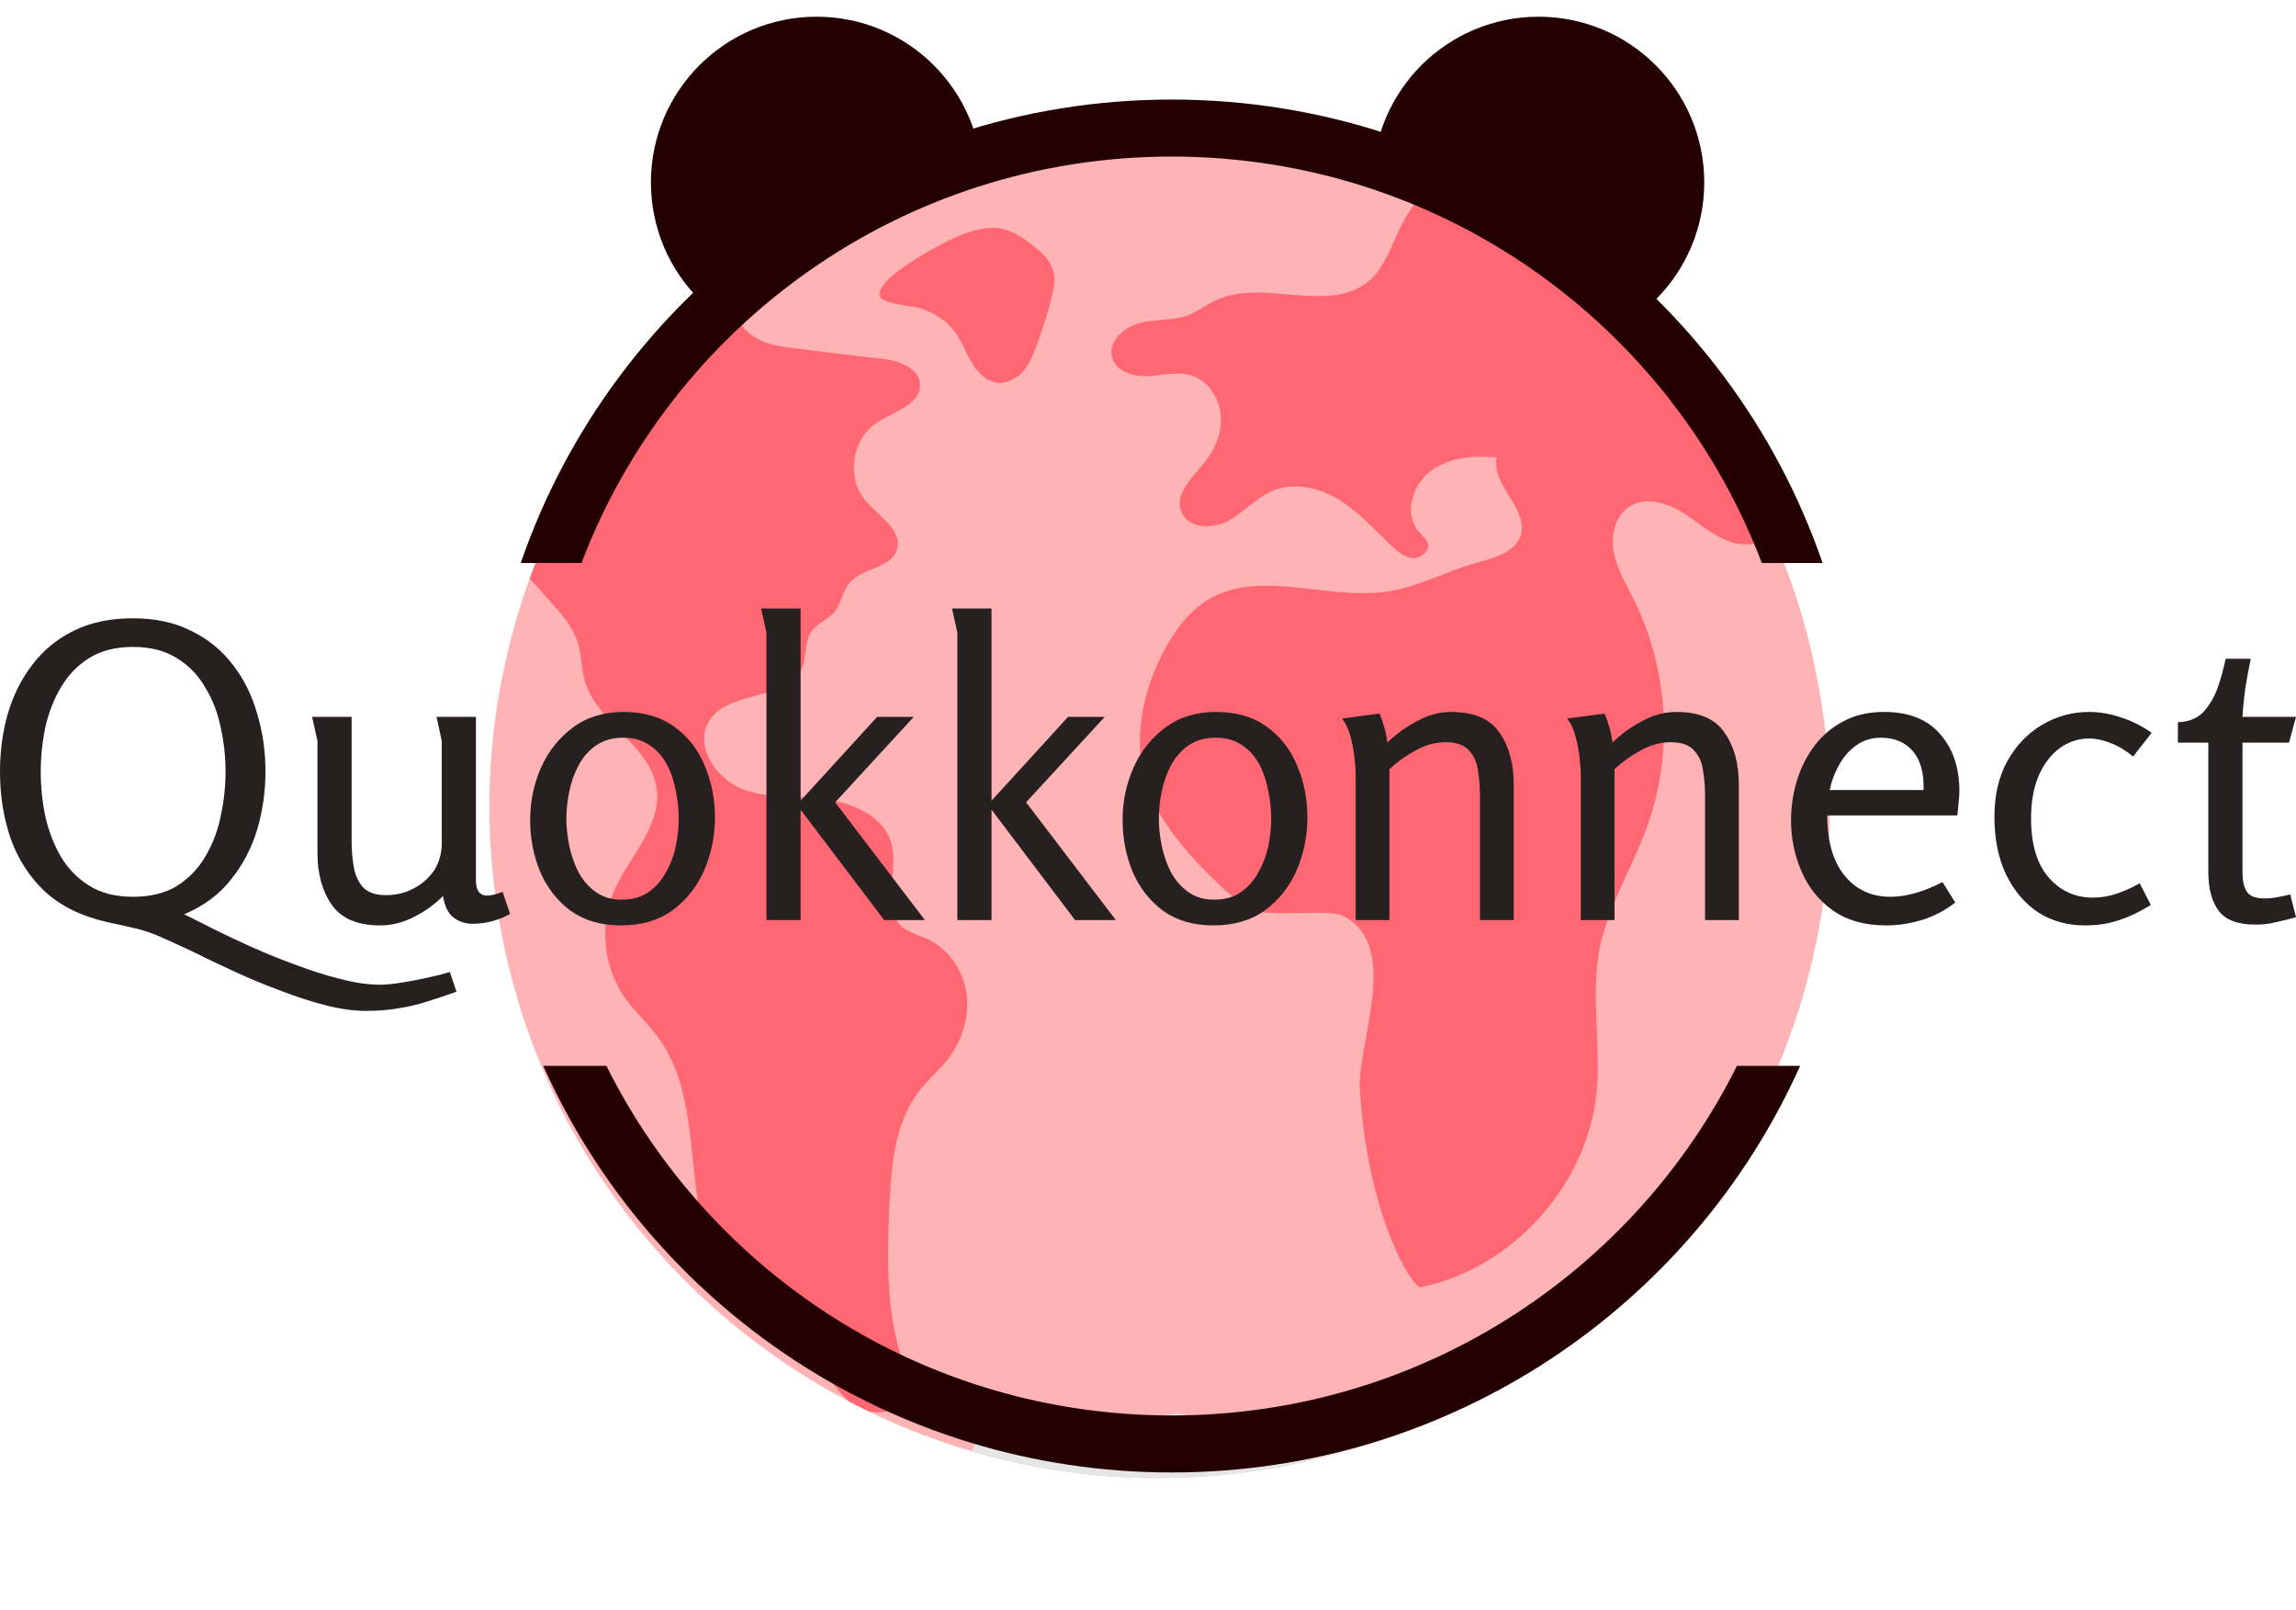
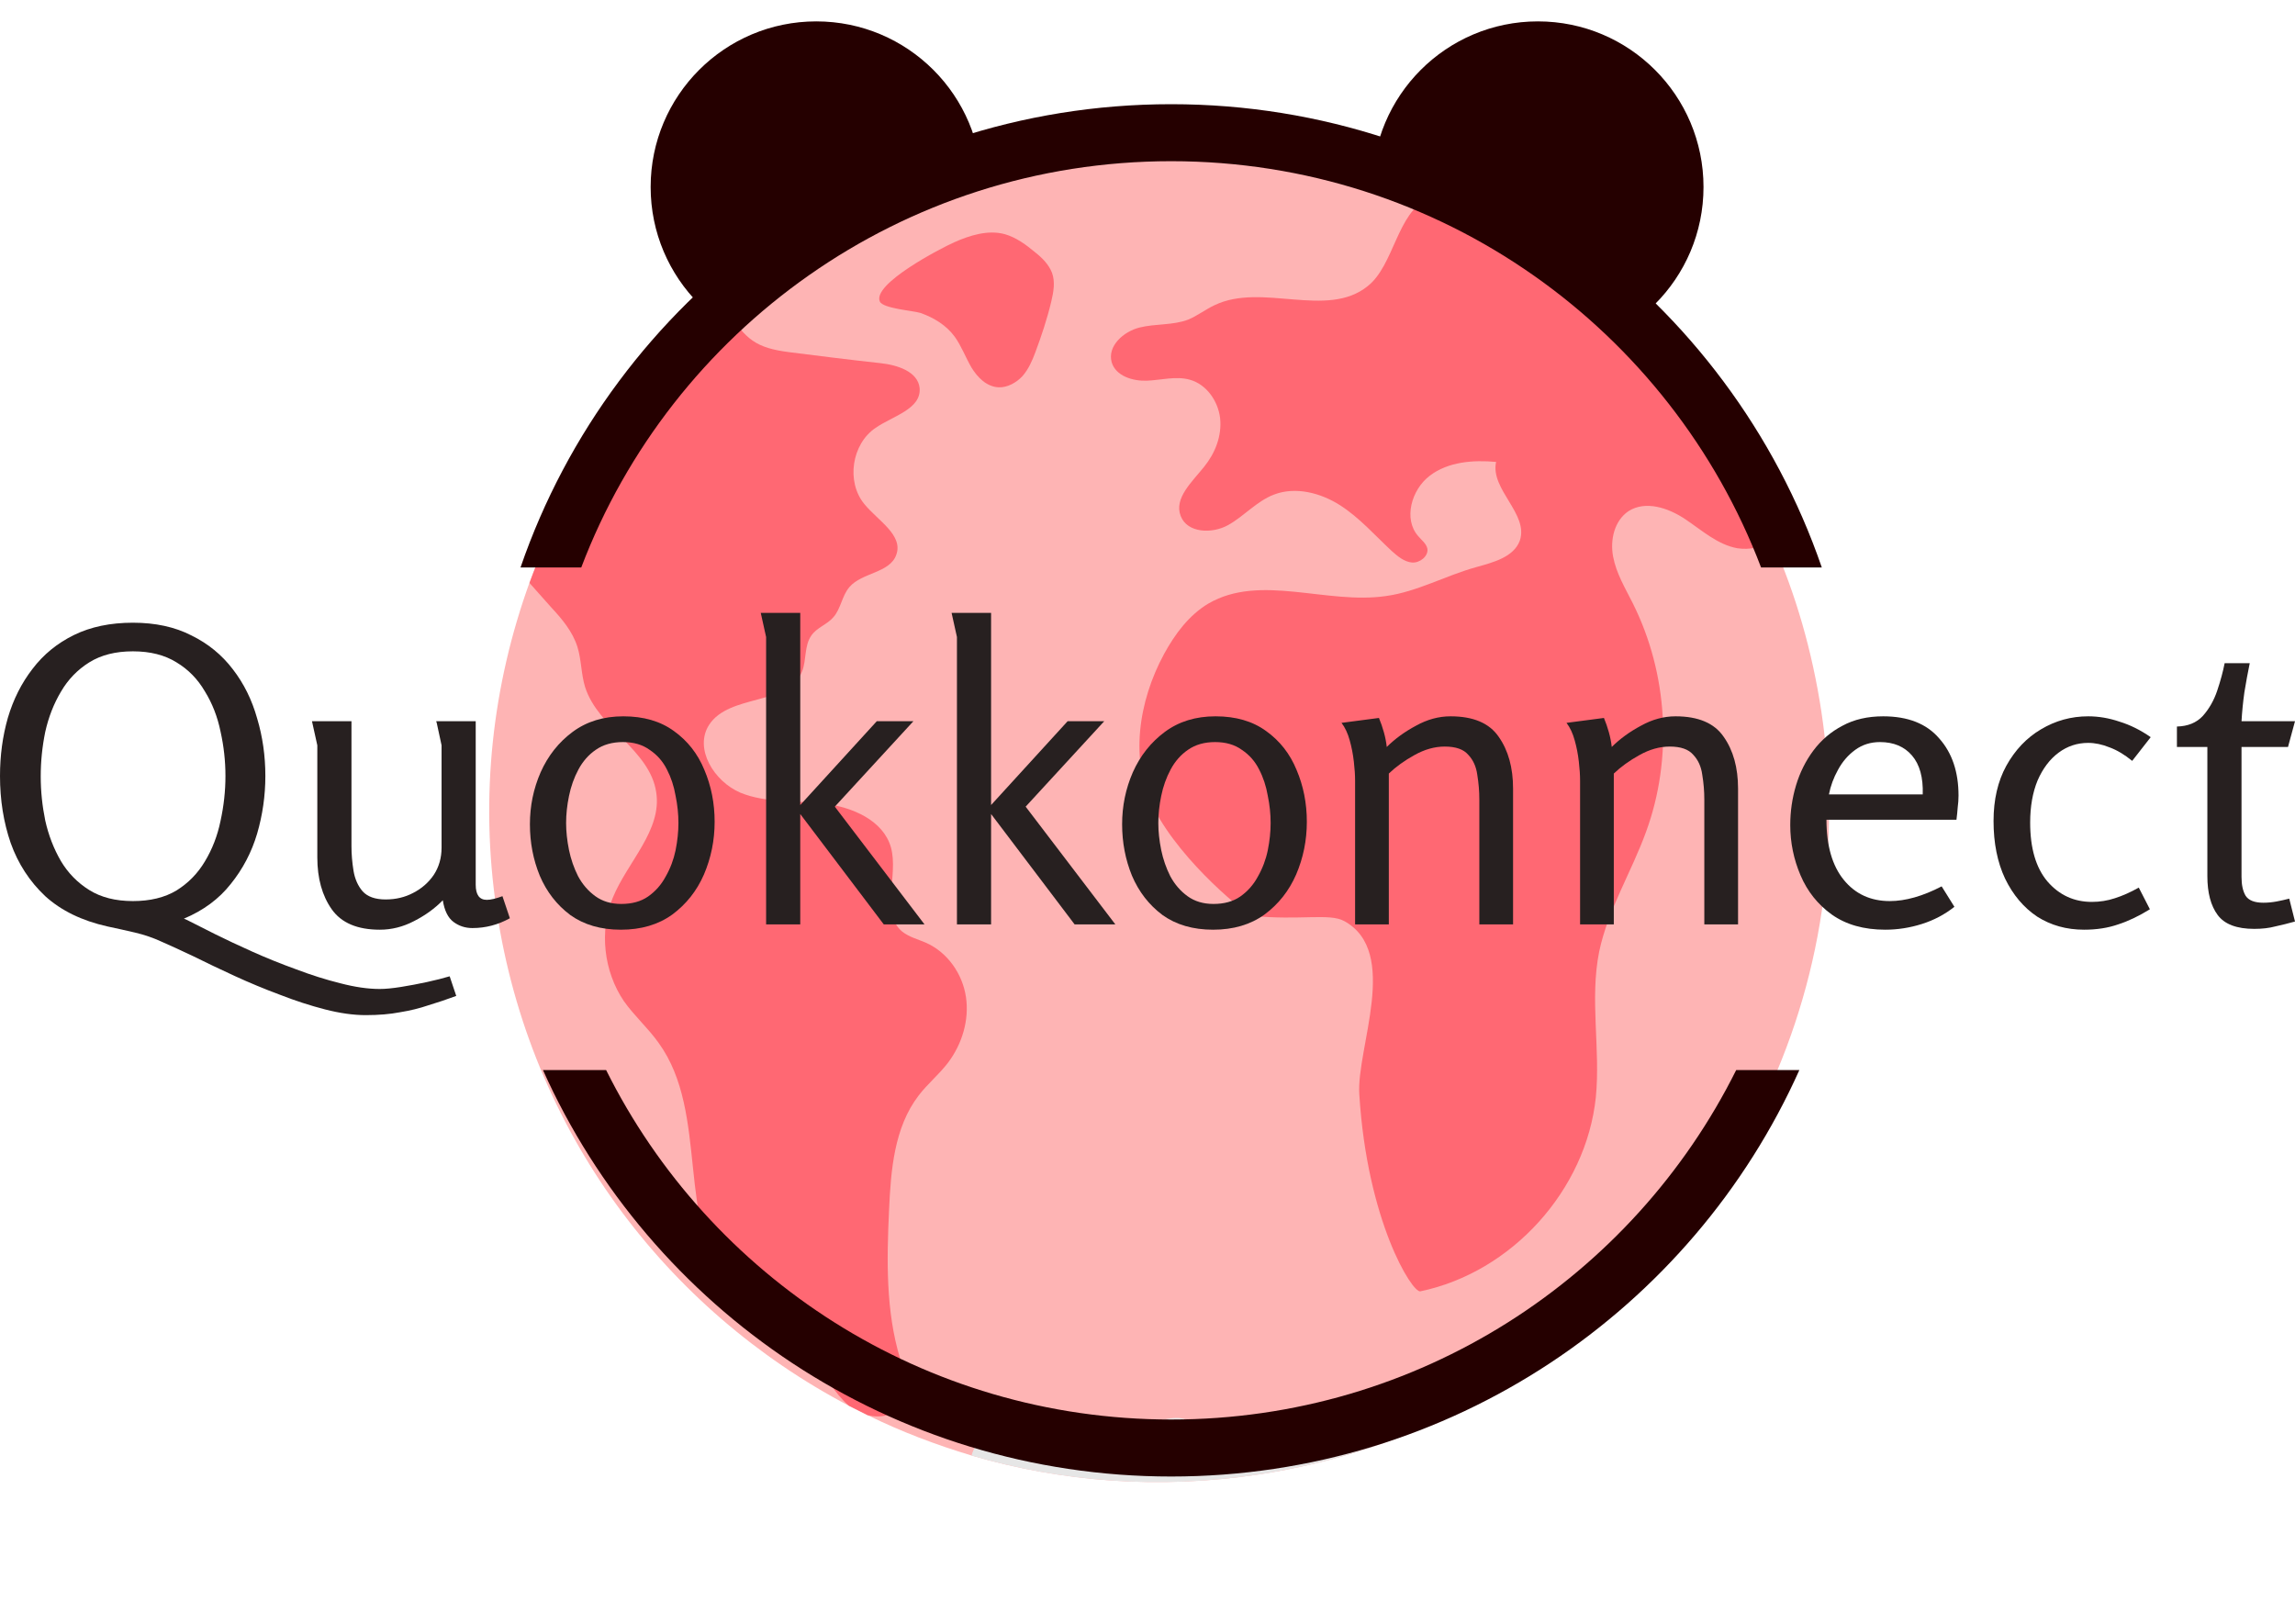
- <svg xmlns="http://www.w3.org/2000/svg" width="194" height="136" viewBox="0 0 194 136" fill="none">
-   <path d="M83 15.412C83 23.144 76.732 29.412 69 29.412C61.268 29.412 55 23.144 55 15.412C55 7.68 61.268 1.412 69 1.412C76.732 1.412 83 7.68 83 15.412Z" fill="#250000" />
-   <path d="M144 15.412C144 23.144 137.732 29.412 130 29.412C122.268 29.412 116 23.144 116 15.412C116 7.68 122.268 1.412 130 1.412C137.732 1.412 144 7.68 144 15.412Z" fill="#250000" />
-   <path d="M124.6 118.237C119.045 121.165 112.934 123.253 106.375 124.243C97.96 125.501 89.757 124.874 82.125 122.637C79.085 121.726 76.143 120.603 73.354 119.233C72.805 118.961 72.257 118.689 71.752 118.428C56.312 110.325 44.797 95.228 41.994 76.631C40.521 66.938 41.644 57.437 44.783 48.792C48.127 39.677 53.743 31.526 61.086 25.247C68.912 18.518 78.657 13.848 89.572 12.194C100.533 10.55 111.287 12.16 120.724 16.336C133.541 21.975 144.029 32.252 149.796 45.324C151.798 49.81 153.192 54.671 153.965 59.762C157.65 84.183 145.228 107.281 124.6 118.237Z" fill="#FEB4B4" />
-   <path d="M124.6 118.237C119.045 121.165 112.933 123.253 106.375 124.243C97.96 125.501 89.757 124.874 82.125 122.637C82.488 121.307 83.91 120.088 85.007 119.641C86.891 118.861 89.043 119.136 91.085 119.48C93.117 119.868 95.182 120.311 97.17 119.887C98.159 119.697 99.156 119.273 100.128 119.551C101.626 120.001 102.25 121.942 103.705 122.571C107.285 120.213 111.512 118.904 115.787 118.787C116.166 118.783 116.589 118.789 116.955 118.64C117.32 118.49 117.607 118.275 117.95 118.026C118.402 117.709 118.923 117.503 119.434 117.341C121.177 116.953 122.932 117.511 124.6 118.237Z" fill="#E6E6E6" />
-   <path d="M149.83 45.379C148.912 45.868 147.912 46.103 146.864 45.948C145.19 45.645 143.873 44.436 142.447 43.484C141.022 42.532 139.099 41.886 137.651 42.817C136.469 43.621 136.087 45.229 136.36 46.663C136.633 48.096 137.383 49.312 138.021 50.596C140.998 56.541 141.417 63.718 139.141 69.926C137.911 73.314 135.933 76.478 135.184 80.028C134.364 84.08 135.304 88.267 134.896 92.37C134.075 100.197 127.799 107.153 120.056 108.759C119.367 108.878 115.565 102.832 114.904 92.105C114.647 88.222 118.381 80.048 113.617 77.454C112.362 76.779 109.898 77.42 105.84 77.023C105.516 76.993 99.986 72.66 97.559 67.978C95.451 63.939 96.227 58.885 98.406 54.873C99.322 53.203 100.506 51.596 102.153 50.619C106.533 48.073 112.132 50.724 117.168 49.985C119.803 49.62 122.203 48.255 124.778 47.546C126.243 47.139 127.953 46.695 128.471 45.308C129.246 43.038 125.959 40.984 126.466 38.65C124.526 38.473 122.412 38.632 120.856 39.819C119.3 41.007 118.617 43.487 119.881 44.92C120.175 45.273 120.579 45.557 120.662 46.002C120.748 46.636 119.997 47.212 119.351 47.153C118.704 47.094 118.153 46.633 117.647 46.182C116.217 44.852 114.918 43.364 113.28 42.314C111.642 41.264 109.508 40.711 107.69 41.411C106.238 41.963 105.184 43.223 103.823 43.985C102.463 44.747 100.357 44.672 99.805 43.219C99.22 41.712 100.774 40.335 101.783 39.065C102.716 37.918 103.3 36.452 103.138 34.951C102.964 33.494 101.979 32.08 100.56 31.696C99.409 31.376 98.144 31.736 96.953 31.783C95.762 31.831 94.309 31.391 93.973 30.226C93.589 28.861 94.966 27.631 96.321 27.292C97.676 26.953 99.147 27.114 100.444 26.62C101.231 26.287 101.926 25.745 102.668 25.402C106.666 23.473 112.159 26.57 115.6 23.801C117.862 22.026 118.066 17.592 120.768 16.346C133.541 21.975 144.029 32.251 149.83 45.379Z" fill="#FF6873" />
-   <path d="M76.138 118.431C75.513 119.274 74.424 119.487 73.353 119.232C72.804 118.96 72.255 118.688 71.751 118.427C70.536 117.384 69.805 115.889 68.777 114.654C66.79 112.294 63.79 111.016 61.802 108.656C57.048 103.044 60.011 93.744 55.676 87.76C54.792 86.512 53.622 85.479 52.739 84.231C51.027 81.701 50.653 78.309 51.789 75.512C53.034 72.457 55.976 69.806 55.47 66.571C54.949 63.003 50.573 61.161 49.463 57.689C49.115 56.569 49.157 55.399 48.81 54.278C48.405 53.002 47.524 51.944 46.622 50.974C46.024 50.313 45.392 49.597 44.76 48.881C48.104 39.766 53.72 31.615 61.063 25.336C61.265 25.479 61.401 25.7 61.571 25.976C63.012 28.253 63.868 29.023 66.756 29.378C69.321 29.704 71.842 30.02 74.417 30.301C75.844 30.451 77.599 31.009 77.738 32.411C77.882 34.191 75.483 34.754 74.014 35.773C71.993 37.133 71.518 40.324 73.055 42.199C74.185 43.6 76.393 44.832 75.756 46.521C75.206 48.042 72.856 48.003 71.812 49.218C71.164 49.961 71.099 51.03 70.451 51.773C69.924 52.403 69.013 52.658 68.565 53.354C67.985 54.207 68.177 55.386 67.81 56.336C66.686 59.278 61.652 58.224 59.935 60.884C58.656 62.892 60.359 65.656 62.586 66.61C64.779 67.508 67.293 67.255 69.679 67.539C72.066 67.823 74.674 68.961 75.313 71.236C75.976 73.612 74.376 76.771 76.266 78.352C76.862 78.824 77.621 79.004 78.304 79.308C80.095 80.111 81.364 81.922 81.654 83.879C81.944 85.835 81.322 87.858 80.149 89.42C79.393 90.42 78.4 91.222 77.644 92.222C75.593 94.897 75.301 98.508 75.152 101.917C74.957 106.118 74.874 110.439 76.091 114.456C76.441 115.766 76.927 117.297 76.138 118.431Z" fill="#FF6873" />
-   <path d="M80.705 28.066C81.271 28.861 81.616 29.793 82.116 30.667C82.627 31.496 83.382 32.289 84.408 32.343C85.154 32.379 85.917 31.947 86.423 31.406C86.94 30.821 87.254 30.094 87.513 29.4C88.031 28.013 88.515 26.571 88.865 25.097C89.056 24.293 89.213 23.434 88.926 22.657C88.662 21.981 88.132 21.431 87.536 20.959C86.749 20.3 85.906 19.675 84.934 19.397C83.515 19.013 81.984 19.499 80.666 20.083C79.558 20.575 73.692 23.617 74.378 25.101C74.663 25.688 77.215 25.869 77.83 26.063C78.96 26.472 79.992 27.095 80.705 28.066Z" fill="#FF6873" />
-   <path d="M38.568 83.788C37.756 84.088 36.968 84.352 36.203 84.583C35.461 84.836 34.661 85.032 33.803 85.17C32.969 85.331 32.007 85.412 30.917 85.412C29.873 85.412 28.726 85.251 27.474 84.928C26.222 84.606 24.947 84.191 23.648 83.684C22.35 83.201 21.075 82.671 19.823 82.095C18.571 81.519 17.412 80.966 16.345 80.436C15.279 79.93 14.374 79.515 13.633 79.192C12.937 78.87 12.195 78.617 11.407 78.432C10.619 78.248 9.842 78.075 9.077 77.914C6.921 77.43 5.17 76.578 3.825 75.357C2.504 74.113 1.53 72.616 0.904 70.865C0.301 69.115 0 67.226 0 65.199C0 63.471 0.22 61.835 0.661 60.292C1.124 58.726 1.82 57.344 2.747 56.146C3.675 54.925 4.846 53.969 6.26 53.278C7.674 52.587 9.332 52.241 11.233 52.241C13.134 52.241 14.78 52.598 16.171 53.312C17.586 54.003 18.756 54.959 19.684 56.18C20.611 57.378 21.295 58.76 21.736 60.327C22.199 61.87 22.431 63.494 22.431 65.199C22.431 66.857 22.199 68.481 21.736 70.07C21.272 71.637 20.53 73.054 19.51 74.32C18.513 75.588 17.192 76.567 15.545 77.257C15.615 77.281 15.696 77.315 15.789 77.361C15.882 77.407 15.974 77.453 16.067 77.499C16.577 77.753 17.284 78.11 18.188 78.57C19.116 79.031 20.171 79.526 21.353 80.056C22.536 80.586 23.764 81.081 25.04 81.542C26.315 82.026 27.555 82.417 28.761 82.717C29.989 83.039 31.102 83.201 32.099 83.201C32.586 83.201 33.189 83.143 33.908 83.028C34.626 82.913 35.357 82.775 36.099 82.613C36.84 82.452 37.478 82.291 38.011 82.129L38.568 83.788ZM11.233 75.772C12.694 75.772 13.922 75.472 14.919 74.873C15.916 74.251 16.716 73.434 17.319 72.42C17.945 71.383 18.386 70.243 18.64 68.999C18.919 67.732 19.058 66.466 19.058 65.199C19.058 63.932 18.919 62.676 18.64 61.432C18.386 60.188 17.945 59.06 17.319 58.046C16.716 57.01 15.916 56.192 14.919 55.593C13.922 54.971 12.694 54.66 11.233 54.66C9.772 54.66 8.544 54.971 7.547 55.593C6.55 56.215 5.75 57.044 5.147 58.081C4.544 59.094 4.104 60.223 3.825 61.467C3.57 62.711 3.443 63.966 3.443 65.233C3.443 66.477 3.57 67.721 3.825 68.965C4.104 70.209 4.544 71.349 5.147 72.386C5.75 73.399 6.55 74.217 7.547 74.839C8.544 75.461 9.772 75.772 11.233 75.772Z" fill="#272020" />
-   <path d="M29.71 60.569V71.142C29.71 71.81 29.768 72.501 29.884 73.215C30 73.906 30.255 74.482 30.649 74.942C31.067 75.403 31.716 75.633 32.597 75.633C33.455 75.633 34.231 75.449 34.927 75.081C35.645 74.712 36.225 74.205 36.666 73.56C37.106 72.892 37.326 72.121 37.326 71.245V62.607C37.326 62.584 37.292 62.423 37.222 62.123C37.153 61.801 37.083 61.478 37.013 61.156C36.944 60.81 36.898 60.615 36.874 60.569H40.213V74.39C40.213 75.242 40.526 75.668 41.152 75.668C41.477 75.668 41.917 75.564 42.473 75.357L43.099 77.223C42.102 77.776 41.048 78.052 39.935 78.052C39.332 78.052 38.799 77.879 38.335 77.534C37.871 77.188 37.57 76.578 37.431 75.703C36.758 76.394 35.947 76.981 34.996 77.465C34.069 77.949 33.107 78.19 32.11 78.19C30.209 78.19 28.852 77.615 28.041 76.463C27.23 75.311 26.824 73.848 26.824 72.075V62.607L26.372 60.569H29.71Z" fill="#272020" />
-   <path d="M52.48 78.19C50.788 78.19 49.362 77.776 48.202 76.947C47.066 76.094 46.209 74.989 45.629 73.629C45.072 72.27 44.794 70.819 44.794 69.276C44.794 67.733 45.096 66.27 45.699 64.888C46.325 63.482 47.229 62.342 48.411 61.467C49.593 60.592 51.019 60.154 52.689 60.154C54.404 60.154 55.83 60.569 56.966 61.398C58.126 62.227 58.983 63.321 59.54 64.68C60.119 66.039 60.409 67.502 60.409 69.069C60.409 70.635 60.108 72.121 59.505 73.526C58.902 74.908 58.01 76.037 56.827 76.912C55.645 77.764 54.196 78.19 52.48 78.19ZM52.515 76.014C53.419 76.014 54.172 75.806 54.775 75.392C55.401 74.954 55.9 74.39 56.271 73.699C56.665 73.007 56.943 72.27 57.105 71.487C57.268 70.681 57.349 69.909 57.349 69.172C57.349 68.412 57.268 67.64 57.105 66.857C56.966 66.051 56.723 65.314 56.375 64.646C56.027 63.955 55.54 63.402 54.914 62.987C54.312 62.55 53.558 62.331 52.654 62.331C51.75 62.331 50.985 62.55 50.359 62.987C49.756 63.402 49.269 63.955 48.898 64.646C48.527 65.337 48.26 66.085 48.098 66.892C47.936 67.675 47.855 68.435 47.855 69.172C47.855 69.886 47.936 70.646 48.098 71.453C48.26 72.236 48.515 72.973 48.863 73.664C49.234 74.355 49.721 74.919 50.324 75.357C50.927 75.795 51.657 76.014 52.515 76.014Z" fill="#272020" />
-   <path d="M67.647 51.412V67.652L74.115 60.569H77.21L70.568 67.79L78.149 77.741H74.706L67.647 68.412V77.741H64.76V53.451L64.308 51.412H67.647Z" fill="#272020" />
-   <path d="M83.779 51.412V67.652L90.247 60.569H93.342L86.7 67.79L94.281 77.741H90.838L83.779 68.412V77.741H80.892V53.451L80.44 51.412H83.779Z" fill="#272020" />
-   <path d="M102.54 78.19C100.848 78.19 99.422 77.776 98.262 76.947C97.126 76.094 96.269 74.989 95.689 73.629C95.132 72.27 94.854 70.819 94.854 69.276C94.854 67.733 95.156 66.27 95.758 64.888C96.385 63.482 97.289 62.342 98.471 61.467C99.653 60.592 101.079 60.154 102.749 60.154C104.464 60.154 105.89 60.569 107.026 61.398C108.186 62.227 109.043 63.321 109.6 64.68C110.179 66.039 110.469 67.502 110.469 69.069C110.469 70.635 110.168 72.121 109.565 73.526C108.962 74.908 108.07 76.037 106.887 76.912C105.705 77.764 104.256 78.19 102.54 78.19ZM102.575 76.014C103.479 76.014 104.233 75.806 104.835 75.392C105.461 74.954 105.96 74.39 106.331 73.699C106.725 73.007 107.003 72.27 107.165 71.487C107.328 70.681 107.409 69.909 107.409 69.172C107.409 68.412 107.328 67.64 107.165 66.857C107.026 66.051 106.783 65.314 106.435 64.646C106.087 63.955 105.6 63.402 104.974 62.987C104.372 62.55 103.618 62.331 102.714 62.331C101.81 62.331 101.045 62.55 100.419 62.987C99.816 63.402 99.329 63.955 98.958 64.646C98.587 65.337 98.32 66.085 98.158 66.892C97.996 67.675 97.915 68.435 97.915 69.172C97.915 69.886 97.996 70.646 98.158 71.453C98.32 72.236 98.575 72.973 98.923 73.664C99.294 74.355 99.781 74.919 100.384 75.357C100.987 75.795 101.717 76.014 102.575 76.014Z" fill="#272020" />
-   <path d="M116.565 60.292C116.727 60.684 116.866 61.087 116.982 61.501C117.098 61.916 117.179 62.331 117.225 62.745C117.921 62.054 118.744 61.455 119.695 60.949C120.645 60.419 121.619 60.154 122.616 60.154C124.54 60.154 125.897 60.73 126.685 61.882C127.496 63.033 127.902 64.496 127.902 66.27V77.741H125.05V67.203C125.05 66.489 124.992 65.786 124.876 65.095C124.784 64.404 124.529 63.84 124.111 63.402C123.717 62.941 123.056 62.711 122.129 62.711C121.271 62.711 120.413 62.953 119.556 63.436C118.721 63.897 118.002 64.415 117.399 64.991V77.741H114.548V65.579C114.548 65.118 114.513 64.588 114.443 63.989C114.374 63.367 114.258 62.768 114.096 62.193C113.933 61.594 113.701 61.098 113.4 60.707L116.565 60.292Z" fill="#272020" />
-   <path d="M135.583 60.292C135.746 60.684 135.885 61.087 136.001 61.501C136.117 61.916 136.198 62.331 136.244 62.745C136.94 62.054 137.763 61.455 138.713 60.949C139.664 60.419 140.638 60.154 141.635 60.154C143.559 60.154 144.915 60.73 145.704 61.882C146.515 63.033 146.921 64.496 146.921 66.27V77.741H144.069V67.203C144.069 66.489 144.011 65.786 143.895 65.095C143.802 64.404 143.547 63.84 143.13 63.402C142.736 62.941 142.075 62.711 141.148 62.711C140.29 62.711 139.432 62.953 138.574 63.436C137.74 63.897 137.021 64.415 136.418 64.991V77.741H133.566V65.579C133.566 65.118 133.532 64.588 133.462 63.989C133.392 63.367 133.277 62.768 133.114 62.193C132.952 61.594 132.72 61.098 132.419 60.707L135.583 60.292Z" fill="#272020" />
-   <path d="M159.193 60.154C161.279 60.154 162.856 60.776 163.922 62.02C165.012 63.241 165.557 64.853 165.557 66.857C165.557 67.18 165.534 67.514 165.487 67.859C165.464 68.182 165.429 68.527 165.383 68.896H154.393C154.393 71.084 154.88 72.777 155.854 73.975C156.828 75.173 158.126 75.772 159.749 75.772C161.071 75.772 162.531 75.357 164.131 74.528L165.209 76.255C164.398 76.9 163.482 77.384 162.462 77.707C161.442 78.029 160.41 78.19 159.367 78.19C157.558 78.19 156.051 77.764 154.846 76.912C153.663 76.06 152.782 74.954 152.203 73.595C151.623 72.236 151.333 70.819 151.333 69.345C151.333 68.193 151.495 67.076 151.82 65.993C152.145 64.911 152.631 63.932 153.281 63.056C153.953 62.158 154.776 61.455 155.75 60.949C156.724 60.419 157.871 60.154 159.193 60.154ZM158.915 62.331C158.126 62.331 157.431 62.55 156.828 62.987C156.225 63.425 155.738 63.989 155.367 64.68C154.996 65.348 154.741 66.039 154.602 66.754H162.531C162.578 65.325 162.276 64.231 161.627 63.471C160.978 62.711 160.074 62.331 158.915 62.331Z" fill="#272020" />
-   <path d="M176.517 60.154C177.398 60.154 178.279 60.304 179.16 60.603C180.064 60.88 180.945 61.317 181.803 61.916L180.238 63.92C179.589 63.39 178.951 63.01 178.325 62.78C177.699 62.526 177.096 62.4 176.517 62.4C175.589 62.4 174.755 62.676 174.013 63.229C173.271 63.782 172.68 64.565 172.239 65.579C171.822 66.592 171.613 67.778 171.613 69.138C171.613 71.303 172.1 72.961 173.074 74.113C174.071 75.265 175.323 75.841 176.83 75.841C177.502 75.841 178.151 75.737 178.777 75.53C179.426 75.323 180.099 75.023 180.794 74.632L181.733 76.463C180.806 77.039 179.913 77.465 179.055 77.741C178.198 78.041 177.235 78.19 176.169 78.19C174.685 78.19 173.364 77.822 172.204 77.085C171.068 76.325 170.164 75.254 169.492 73.871C168.842 72.489 168.518 70.865 168.518 68.999C168.518 67.203 168.877 65.648 169.596 64.335C170.338 62.999 171.312 61.974 172.517 61.26C173.746 60.522 175.079 60.154 176.517 60.154Z" fill="#272020" />
-   <path d="M190.175 55.662C190.012 56.445 189.862 57.263 189.722 58.115C189.607 58.944 189.525 59.762 189.479 60.569H194L193.409 62.745H189.479V73.733C189.479 74.401 189.595 74.931 189.827 75.323C190.082 75.714 190.58 75.91 191.322 75.91C191.693 75.91 192.064 75.875 192.435 75.806C192.806 75.737 193.165 75.657 193.513 75.564L194 77.499C193.42 77.661 192.864 77.799 192.331 77.914C191.821 78.052 191.229 78.121 190.557 78.121C189.073 78.121 188.042 77.73 187.462 76.947C186.882 76.163 186.592 75.069 186.592 73.664V62.745H184.019V61.018C184.946 60.995 185.677 60.695 186.21 60.119C186.743 59.52 187.149 58.806 187.427 57.977C187.705 57.148 187.914 56.376 188.053 55.662H190.175Z" fill="#272020" />
-   <path fill-rule="evenodd" clip-rule="evenodd" d="M146.763 90.055C138.039 107.563 119.928 119.595 99 119.595C78.072 119.595 59.961 107.563 51.237 90.055H45.898C54.969 110.303 75.333 124.412 99 124.412C122.667 124.412 143.031 110.303 152.102 90.055H146.763ZM49.135 47.571C56.758 27.499 76.209 13.229 99 13.229C121.791 13.229 141.242 27.499 148.865 47.571H154C146.16 24.787 124.497 8.412 99 8.412C73.503 8.412 51.84 24.787 44 47.571H49.135Z" fill="#250000" />
+ <svg xmlns="http://www.w3.org/2000/svg" width="287" height="203" viewBox="0 0 287 203" fill="none">
+   <path d="M122.789 23.385C122.789 34.824 113.516 44.096 102.078 44.096C90.639 44.096 81.366 34.824 81.366 23.385C81.366 11.947 90.639 2.674 102.078 2.674C113.516 2.674 122.789 11.947 122.789 23.385Z" fill="#250000" />
+   <path d="M213.031 23.385C213.031 34.824 203.758 44.096 192.32 44.096C180.881 44.096 171.608 34.824 171.608 23.385C171.608 11.947 180.881 2.674 192.32 2.674C203.758 2.674 213.031 11.947 213.031 23.385Z" fill="#250000" />
+   <path d="M184.332 175.503C176.113 179.834 167.072 182.923 157.37 184.388C144.921 186.249 132.785 185.321 121.495 182.012C116.998 180.665 112.645 179.003 108.519 176.976C107.707 176.573 106.895 176.171 106.15 175.785C83.307 163.798 66.272 141.463 62.125 113.951C59.946 99.611 61.608 85.556 66.251 72.766C71.199 59.282 79.507 47.224 90.369 37.936C101.948 27.98 116.364 21.072 132.512 18.624C148.727 16.192 164.636 18.574 178.597 24.752C197.558 33.094 213.075 48.297 221.606 67.636C224.568 74.273 226.629 81.464 227.773 88.996C233.224 125.124 214.848 159.295 184.332 175.503Z" fill="#FEB4B4" />
+   <path d="M184.332 175.503C176.113 179.834 167.072 182.923 157.37 184.388C144.921 186.249 132.785 185.321 121.494 182.012C122.031 180.045 124.135 178.241 125.758 177.579C128.545 176.426 131.729 176.833 134.75 177.341C137.755 177.915 140.811 178.571 143.752 177.943C145.215 177.662 146.69 177.035 148.128 177.447C150.344 178.112 151.267 180.984 153.42 181.914C158.716 178.425 164.97 176.49 171.294 176.316C171.854 176.31 172.48 176.319 173.021 176.098C173.562 175.877 173.987 175.559 174.493 175.191C175.163 174.722 175.934 174.416 176.688 174.177C179.268 173.603 181.864 174.428 184.332 175.503Z" fill="#E6E6E6" />
+   <path d="M221.656 67.717C220.298 68.442 218.819 68.789 217.268 68.56C214.791 68.112 212.843 66.322 210.734 64.914C208.625 63.506 205.78 62.551 203.639 63.927C201.89 65.117 201.325 67.496 201.729 69.617C202.133 71.737 203.241 73.536 204.186 75.436C208.59 84.23 209.21 94.849 205.842 104.032C204.024 109.045 201.097 113.725 199.989 118.977C198.775 124.971 200.166 131.165 199.563 137.235C198.349 148.814 189.064 159.105 177.609 161.481C176.59 161.657 170.966 152.713 169.987 136.843C169.606 131.098 175.131 119.007 168.084 115.17C166.227 114.17 162.581 115.119 156.577 114.531C156.099 114.487 147.918 108.077 144.327 101.151C141.209 95.175 142.356 87.698 145.581 81.763C146.936 79.292 148.687 76.915 151.124 75.47C157.603 71.703 165.887 75.625 173.336 74.532C177.234 73.992 180.785 71.973 184.595 70.923C186.762 70.321 189.292 69.665 190.058 67.613C191.205 64.255 186.342 61.216 187.092 57.764C184.222 57.501 181.095 57.736 178.793 59.493C176.491 61.25 175.48 64.919 177.35 67.038C177.784 67.56 178.382 67.982 178.506 68.639C178.632 69.577 177.522 70.43 176.565 70.342C175.609 70.255 174.793 69.573 174.044 68.906C171.929 66.938 170.008 64.736 167.585 63.184C165.161 61.631 162.005 60.811 159.316 61.848C157.167 62.664 155.608 64.528 153.595 65.655C151.582 66.783 148.467 66.671 147.651 64.523C146.784 62.293 149.083 60.256 150.576 58.376C151.956 56.68 152.82 54.511 152.58 52.29C152.324 50.135 150.866 48.044 148.767 47.476C147.065 47.002 145.193 47.534 143.431 47.605C141.669 47.675 139.52 47.025 139.022 45.301C138.454 43.281 140.492 41.462 142.496 40.96C144.5 40.459 146.677 40.697 148.596 39.965C149.76 39.474 150.788 38.671 151.886 38.164C157.799 35.31 165.926 39.892 171.017 35.796C174.363 33.17 174.665 26.61 178.663 24.767C197.558 33.094 213.075 48.297 221.656 67.717Z" fill="#FF6873" />
+   <path d="M112.637 175.789C111.713 177.036 110.102 177.351 108.516 176.975C107.704 176.572 106.892 176.17 106.146 175.784C104.349 174.24 103.268 172.029 101.747 170.201C98.807 166.711 94.37 164.819 91.429 161.329C84.395 153.027 88.779 139.268 82.365 130.415C81.058 128.569 79.327 127.041 78.02 125.195C75.489 121.452 74.935 116.434 76.616 112.296C78.457 107.777 82.809 103.854 82.061 99.069C81.29 93.79 74.816 91.066 73.174 85.929C72.66 84.271 72.722 82.54 72.208 80.883C71.609 78.995 70.306 77.429 68.971 75.995C68.087 75.017 67.151 73.957 66.216 72.898C71.164 59.413 79.473 47.355 90.335 38.067C90.633 38.277 90.835 38.605 91.087 39.013C93.219 42.382 94.484 43.52 98.757 44.046C102.552 44.528 106.281 44.995 110.091 45.411C112.203 45.633 114.799 46.459 115.004 48.533C115.217 51.166 111.668 51.999 109.495 53.507C106.504 55.519 105.802 60.239 108.075 63.013C109.747 65.085 113.014 66.908 112.072 69.407C111.258 71.657 107.781 71.599 106.238 73.397C105.279 74.495 105.182 76.078 104.223 77.177C103.443 78.108 102.097 78.487 101.434 79.516C100.575 80.778 100.86 82.521 100.316 83.928C98.654 88.28 91.206 86.721 88.666 90.655C86.774 93.626 89.293 97.715 92.588 99.126C95.833 100.455 99.552 100.081 103.082 100.501C106.612 100.92 110.471 102.604 111.416 105.97C112.397 109.484 110.031 114.158 112.826 116.497C113.707 117.195 114.831 117.462 115.841 117.911C118.491 119.099 120.367 121.779 120.797 124.673C121.227 127.567 120.306 130.56 118.571 132.87C117.452 134.35 115.983 135.537 114.864 137.016C111.83 140.973 111.399 146.315 111.179 151.359C110.89 157.573 110.767 163.967 112.567 169.909C113.085 171.847 113.803 174.112 112.637 175.789Z" fill="#FF6873" />
+   <path d="M119.392 42.106C120.23 43.282 120.741 44.66 121.481 45.952C122.236 47.179 123.354 48.352 124.871 48.433C125.975 48.486 127.104 47.846 127.853 47.047C128.617 46.181 129.082 45.105 129.465 44.079C130.231 42.027 130.947 39.893 131.465 37.713C131.748 36.523 131.98 35.252 131.555 34.104C131.164 33.104 130.38 32.289 129.499 31.591C128.334 30.616 127.087 29.692 125.649 29.281C123.55 28.713 121.285 29.431 119.335 30.295C117.696 31.022 109.018 35.523 110.033 37.719C110.455 38.587 114.231 38.855 115.14 39.141C116.811 39.748 118.338 40.669 119.392 42.106Z" fill="#FF6873" />
+   <path d="M57.056 124.54C55.856 124.983 54.69 125.374 53.558 125.715C52.46 126.09 51.277 126.38 50.008 126.584C48.773 126.823 47.35 126.942 45.738 126.942C44.194 126.942 42.496 126.703 40.644 126.226C38.792 125.749 36.906 125.136 34.985 124.386C33.064 123.671 31.178 122.887 29.326 122.035C27.474 121.183 25.759 120.365 24.181 119.581C22.603 118.831 21.265 118.218 20.168 117.741C19.139 117.264 18.041 116.889 16.875 116.616C15.709 116.344 14.56 116.088 13.428 115.85C10.238 115.134 7.649 113.873 5.659 112.067C3.704 110.227 2.264 108.012 1.338 105.422C0.446 102.832 0 100.038 0 97.039C0 94.483 0.326 92.063 0.978 89.78C1.663 87.463 2.692 85.418 4.064 83.646C5.436 81.84 7.169 80.426 9.261 79.403C11.353 78.381 13.805 77.87 16.618 77.87C19.43 77.87 21.866 78.398 23.924 79.454C26.016 80.477 27.748 81.891 29.12 83.697C30.492 85.469 31.504 87.514 32.155 89.831C32.841 92.114 33.184 94.517 33.184 97.039C33.184 99.492 32.841 101.895 32.155 104.246C31.469 106.563 30.372 108.659 28.863 110.534C27.388 112.408 25.433 113.856 22.997 114.878C23.1 114.913 23.221 114.964 23.358 115.032C23.495 115.1 23.632 115.168 23.769 115.236C24.524 115.611 25.57 116.139 26.908 116.821C28.28 117.502 29.84 118.235 31.589 119.019C33.339 119.803 35.157 120.535 37.043 121.217C38.929 121.933 40.764 122.512 42.548 122.955C44.366 123.432 46.012 123.671 47.487 123.671C48.207 123.671 49.099 123.585 50.162 123.415C51.226 123.245 52.306 123.04 53.404 122.802C54.501 122.563 55.444 122.324 56.233 122.086L57.056 124.54ZM16.618 112.68C18.779 112.68 20.597 112.237 22.072 111.351C23.546 110.431 24.73 109.222 25.621 107.722C26.547 106.189 27.199 104.502 27.576 102.662C27.988 100.787 28.194 98.913 28.194 97.039C28.194 95.164 27.988 93.307 27.576 91.467C27.199 89.627 26.547 87.957 25.621 86.457C24.73 84.924 23.546 83.714 22.072 82.828C20.597 81.908 18.779 81.448 16.618 81.448C14.457 81.448 12.639 81.908 11.164 82.828C9.689 83.748 8.506 84.975 7.614 86.509C6.723 88.008 6.071 89.678 5.659 91.518C5.282 93.358 5.093 95.216 5.093 97.09C5.093 98.93 5.282 100.77 5.659 102.61C6.071 104.451 6.723 106.137 7.614 107.671C8.506 109.17 9.689 110.38 11.164 111.3C12.639 112.22 14.457 112.68 16.618 112.68Z" fill="#272020" />
+   <path d="M43.953 90.189V105.831C43.953 106.819 44.038 107.841 44.21 108.898C44.382 109.92 44.759 110.772 45.342 111.454C45.959 112.135 46.92 112.476 48.223 112.476C49.492 112.476 50.641 112.203 51.67 111.658C52.733 111.113 53.591 110.363 54.242 109.409C54.894 108.421 55.22 107.279 55.22 105.984V93.205C55.22 93.171 55.169 92.932 55.066 92.489C54.963 92.012 54.86 91.535 54.757 91.058C54.654 90.547 54.586 90.257 54.551 90.189H59.49V110.636C59.49 111.897 59.953 112.527 60.879 112.527C61.36 112.527 62.011 112.374 62.834 112.067L63.761 114.827C62.286 115.645 60.725 116.054 59.079 116.054C58.187 116.054 57.398 115.799 56.712 115.287C56.026 114.776 55.58 113.873 55.374 112.578C54.38 113.601 53.179 114.47 51.773 115.185C50.401 115.901 48.978 116.259 47.503 116.259C44.69 116.259 42.684 115.407 41.483 113.703C40.283 111.999 39.682 109.835 39.682 107.211V93.205L39.014 90.189H43.953Z" fill="#272020" />
+   <path d="M77.638 116.259C75.134 116.259 73.025 115.645 71.31 114.418C69.629 113.158 68.36 111.522 67.503 109.511C66.679 107.501 66.268 105.354 66.268 103.07C66.268 100.787 66.714 98.623 67.606 96.579C68.532 94.5 69.869 92.813 71.618 91.518C73.368 90.223 75.477 89.576 77.947 89.576C80.485 89.576 82.594 90.189 84.275 91.416C85.99 92.643 87.259 94.261 88.082 96.272C88.939 98.282 89.368 100.446 89.368 102.764C89.368 105.081 88.922 107.279 88.031 109.358C87.139 111.403 85.818 113.072 84.069 114.367C82.32 115.628 80.176 116.259 77.638 116.259ZM77.689 113.038C79.027 113.038 80.142 112.732 81.034 112.118C81.96 111.471 82.697 110.636 83.246 109.613C83.829 108.591 84.24 107.501 84.481 106.342C84.721 105.149 84.841 104.008 84.841 102.917C84.841 101.793 84.721 100.651 84.481 99.492C84.275 98.3 83.915 97.209 83.4 96.221C82.886 95.198 82.165 94.381 81.239 93.767C80.348 93.12 79.233 92.796 77.895 92.796C76.558 92.796 75.426 93.12 74.5 93.767C73.608 94.381 72.888 95.198 72.339 96.221C71.79 97.243 71.395 98.351 71.155 99.543C70.915 100.702 70.795 101.827 70.795 102.917C70.795 103.974 70.915 105.098 71.155 106.291C71.395 107.449 71.773 108.54 72.287 109.562C72.836 110.585 73.556 111.42 74.448 112.067C75.34 112.715 76.42 113.038 77.689 113.038Z" fill="#272020" />
+   <path d="M100.075 76.643V100.668L109.645 90.189H114.224L104.397 100.872L115.613 115.594H110.519L100.075 101.793V115.594H95.805V79.659L95.136 76.643H100.075Z" fill="#272020" />
+   <path d="M123.94 76.643V100.668L133.51 90.189H138.089L128.262 100.872L139.478 115.594H134.385L123.94 101.793V115.594H119.67V79.659L119.001 76.643H123.94Z" fill="#272020" />
+   <path d="M151.696 116.259C149.192 116.259 147.083 115.645 145.368 114.418C143.687 113.158 142.418 111.522 141.56 109.511C140.737 107.501 140.326 105.354 140.326 103.07C140.326 100.787 140.772 98.623 141.663 96.579C142.589 94.5 143.927 92.813 145.676 91.518C147.426 90.223 149.535 89.576 152.005 89.576C154.543 89.576 156.652 90.189 158.333 91.416C160.048 92.643 161.317 94.261 162.14 96.272C162.997 98.282 163.426 100.446 163.426 102.764C163.426 105.081 162.98 107.279 162.088 109.358C161.197 111.403 159.876 113.072 158.127 114.367C156.378 115.628 154.234 116.259 151.696 116.259ZM151.747 113.038C153.085 113.038 154.2 112.732 155.091 112.118C156.017 111.471 156.755 110.636 157.304 109.613C157.887 108.591 158.298 107.501 158.538 106.342C158.779 105.149 158.899 104.008 158.899 102.917C158.899 101.793 158.779 100.651 158.538 99.492C158.333 98.3 157.973 97.209 157.458 96.221C156.944 95.198 156.223 94.381 155.297 93.767C154.405 93.12 153.291 92.796 151.953 92.796C150.615 92.796 149.484 93.12 148.557 93.767C147.666 94.381 146.945 95.198 146.397 96.221C145.848 97.243 145.453 98.351 145.213 99.543C144.973 100.702 144.853 101.827 144.853 102.917C144.853 103.974 144.973 105.098 145.213 106.291C145.453 107.449 145.831 108.54 146.345 109.562C146.894 110.585 147.614 111.42 148.506 112.067C149.398 112.715 150.478 113.038 151.747 113.038Z" fill="#272020" />
+   <path d="M172.444 89.78C172.684 90.359 172.89 90.956 173.061 91.569C173.233 92.183 173.353 92.796 173.421 93.409C174.45 92.387 175.668 91.501 177.074 90.751C178.48 89.968 179.921 89.576 181.396 89.576C184.243 89.576 186.249 90.428 187.415 92.132C188.616 93.835 189.216 95.999 189.216 98.623V115.594H184.997V100.003C184.997 98.947 184.911 97.908 184.74 96.885C184.603 95.863 184.225 95.028 183.608 94.381C183.025 93.699 182.047 93.358 180.675 93.358C179.406 93.358 178.137 93.716 176.868 94.432C175.633 95.113 174.57 95.88 173.678 96.732V115.594H169.46V97.601C169.46 96.919 169.408 96.136 169.305 95.25C169.202 94.329 169.031 93.444 168.791 92.591C168.551 91.706 168.208 90.973 167.762 90.394L172.444 89.78Z" fill="#272020" />
+   <path d="M200.58 89.78C200.82 90.359 201.025 90.956 201.197 91.569C201.368 92.183 201.489 92.796 201.557 93.409C202.586 92.387 203.804 91.501 205.21 90.751C206.616 89.968 208.057 89.576 209.532 89.576C212.378 89.576 214.385 90.428 215.551 92.132C216.752 93.835 217.352 95.999 217.352 98.623V115.594H213.133V100.003C213.133 98.947 213.047 97.908 212.876 96.885C212.739 95.863 212.361 95.028 211.744 94.381C211.161 93.699 210.183 93.358 208.811 93.358C207.542 93.358 206.273 93.716 205.004 94.432C203.769 95.113 202.706 95.88 201.814 96.732V115.594H197.596V97.601C197.596 96.919 197.544 96.136 197.441 95.25C197.338 94.329 197.167 93.444 196.927 92.591C196.687 91.706 196.344 90.973 195.898 90.394L200.58 89.78Z" fill="#272020" />
+   <path d="M235.507 89.576C238.594 89.576 240.926 90.496 242.504 92.336C244.116 94.142 244.922 96.528 244.922 99.492C244.922 99.969 244.888 100.464 244.819 100.975C244.785 101.452 244.733 101.963 244.665 102.508H228.407C228.407 105.746 229.127 108.25 230.568 110.022C232.008 111.794 233.929 112.68 236.33 112.68C238.285 112.68 240.446 112.067 242.812 110.84L244.407 113.396C243.207 114.35 241.852 115.066 240.343 115.543C238.834 116.02 237.307 116.259 235.764 116.259C233.089 116.259 230.859 115.628 229.076 114.367C227.326 113.106 226.023 111.471 225.166 109.46C224.308 107.449 223.879 105.354 223.879 103.173C223.879 101.469 224.119 99.816 224.6 98.214C225.08 96.613 225.8 95.164 226.761 93.869C227.755 92.54 228.973 91.501 230.413 90.751C231.854 89.968 233.552 89.576 235.507 89.576ZM235.095 92.796C233.929 92.796 232.9 93.12 232.008 93.767C231.117 94.415 230.396 95.25 229.847 96.272C229.299 97.26 228.921 98.282 228.716 99.339H240.446C240.514 97.226 240.069 95.607 239.108 94.483C238.148 93.358 236.81 92.796 235.095 92.796Z" fill="#272020" />
+   <path d="M261.135 89.576C262.439 89.576 263.742 89.797 265.046 90.24C266.383 90.649 267.687 91.297 268.956 92.183L266.64 95.147C265.68 94.364 264.737 93.801 263.811 93.46C262.885 93.086 261.993 92.898 261.135 92.898C259.763 92.898 258.529 93.307 257.431 94.125C256.334 94.943 255.459 96.102 254.807 97.601C254.19 99.1 253.881 100.855 253.881 102.866C253.881 106.069 254.601 108.523 256.042 110.227C257.517 111.931 259.369 112.783 261.598 112.783C262.593 112.783 263.554 112.629 264.48 112.323C265.44 112.016 266.435 111.573 267.464 110.994L268.853 113.703C267.481 114.555 266.16 115.185 264.891 115.594C263.622 116.037 262.199 116.259 260.621 116.259C258.426 116.259 256.471 115.713 254.756 114.623C253.075 113.498 251.737 111.914 250.743 109.869C249.782 107.824 249.302 105.422 249.302 102.662C249.302 100.003 249.834 97.703 250.897 95.761C251.995 93.784 253.435 92.268 255.219 91.211C257.037 90.121 259.009 89.576 261.135 89.576Z" fill="#272020" />
+   <path d="M281.341 82.93C281.101 84.089 280.878 85.299 280.672 86.56C280.5 87.787 280.38 88.996 280.312 90.189H287L286.125 93.409H280.312V109.665C280.312 110.653 280.483 111.437 280.826 112.016C281.203 112.595 281.941 112.885 283.038 112.885C283.587 112.885 284.136 112.834 284.685 112.732C285.234 112.629 285.765 112.51 286.28 112.374L287 115.236C286.143 115.475 285.319 115.679 284.53 115.85C283.776 116.054 282.901 116.156 281.907 116.156C279.711 116.156 278.185 115.577 277.328 114.418C276.47 113.26 276.041 111.641 276.041 109.562V93.409H272.234V90.853C273.606 90.82 274.687 90.376 275.476 89.525C276.264 88.638 276.865 87.582 277.276 86.355C277.688 85.129 277.996 83.987 278.202 82.93H281.341Z" fill="#272020" />
+   <path fill-rule="evenodd" clip-rule="evenodd" d="M217.118 133.811C204.212 159.712 177.419 177.511 146.459 177.511C115.499 177.511 88.706 159.712 75.799 133.811H67.9C81.32 163.765 111.446 184.638 146.459 184.638C181.471 184.638 211.598 163.765 225.017 133.811H217.118ZM72.689 70.961C83.967 41.267 112.742 20.157 146.459 20.157C180.176 20.157 208.95 41.267 220.229 70.961H227.825C216.227 37.255 184.178 13.03 146.459 13.03C108.739 13.03 76.691 37.255 65.093 70.961H72.689Z" fill="#250000" />
</svg>
